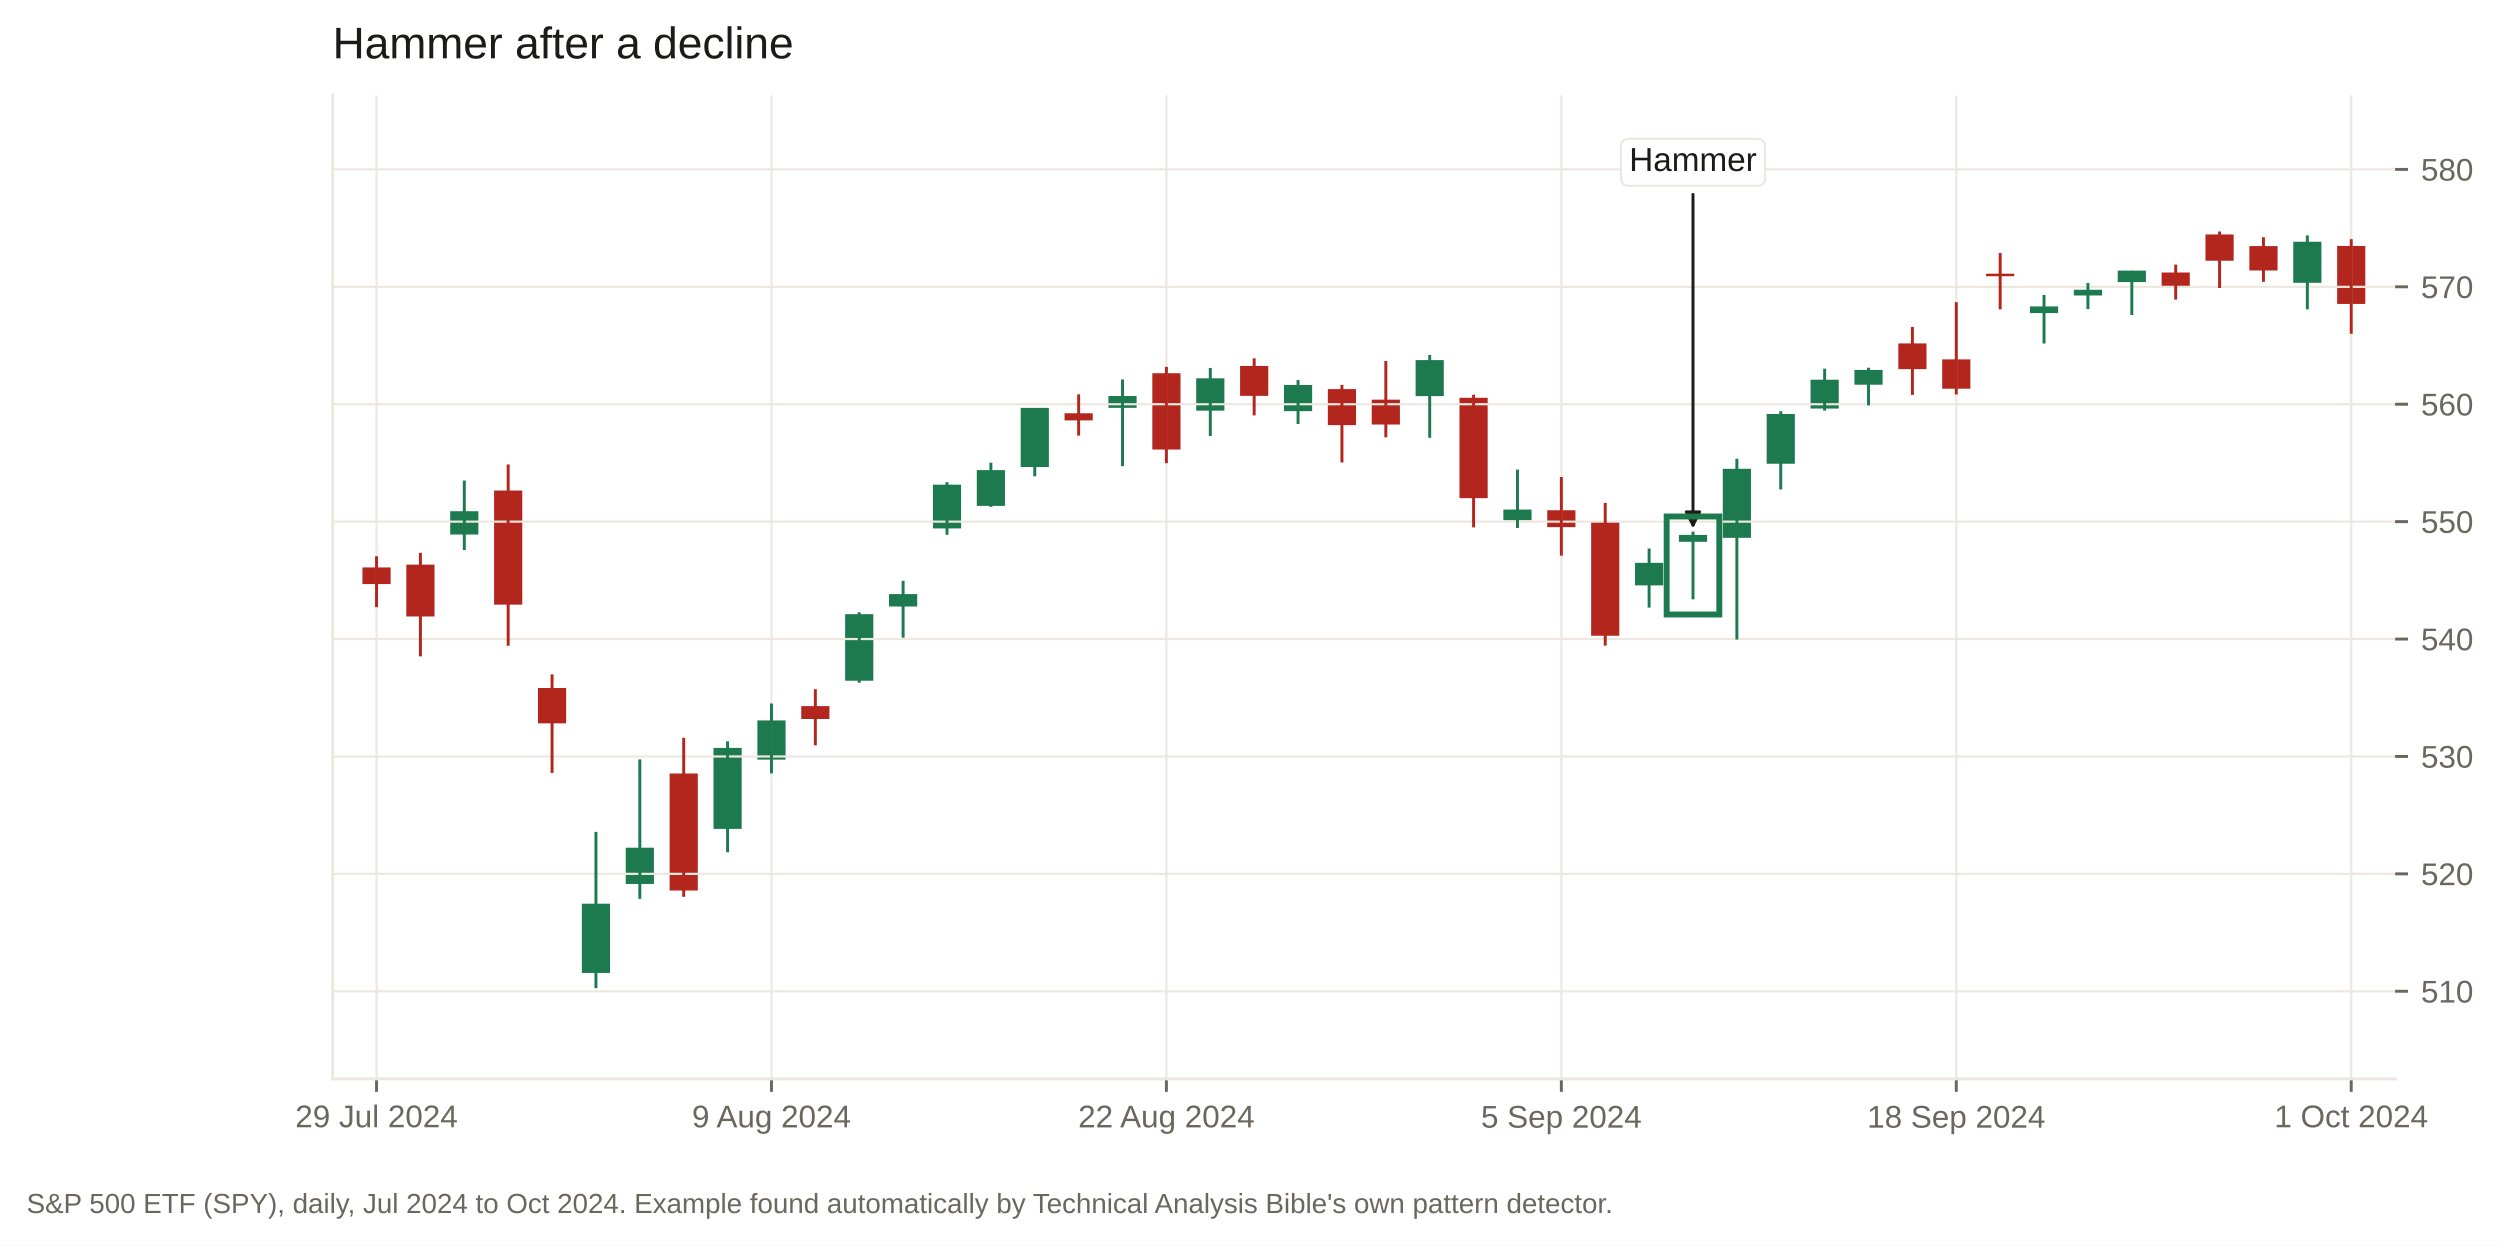
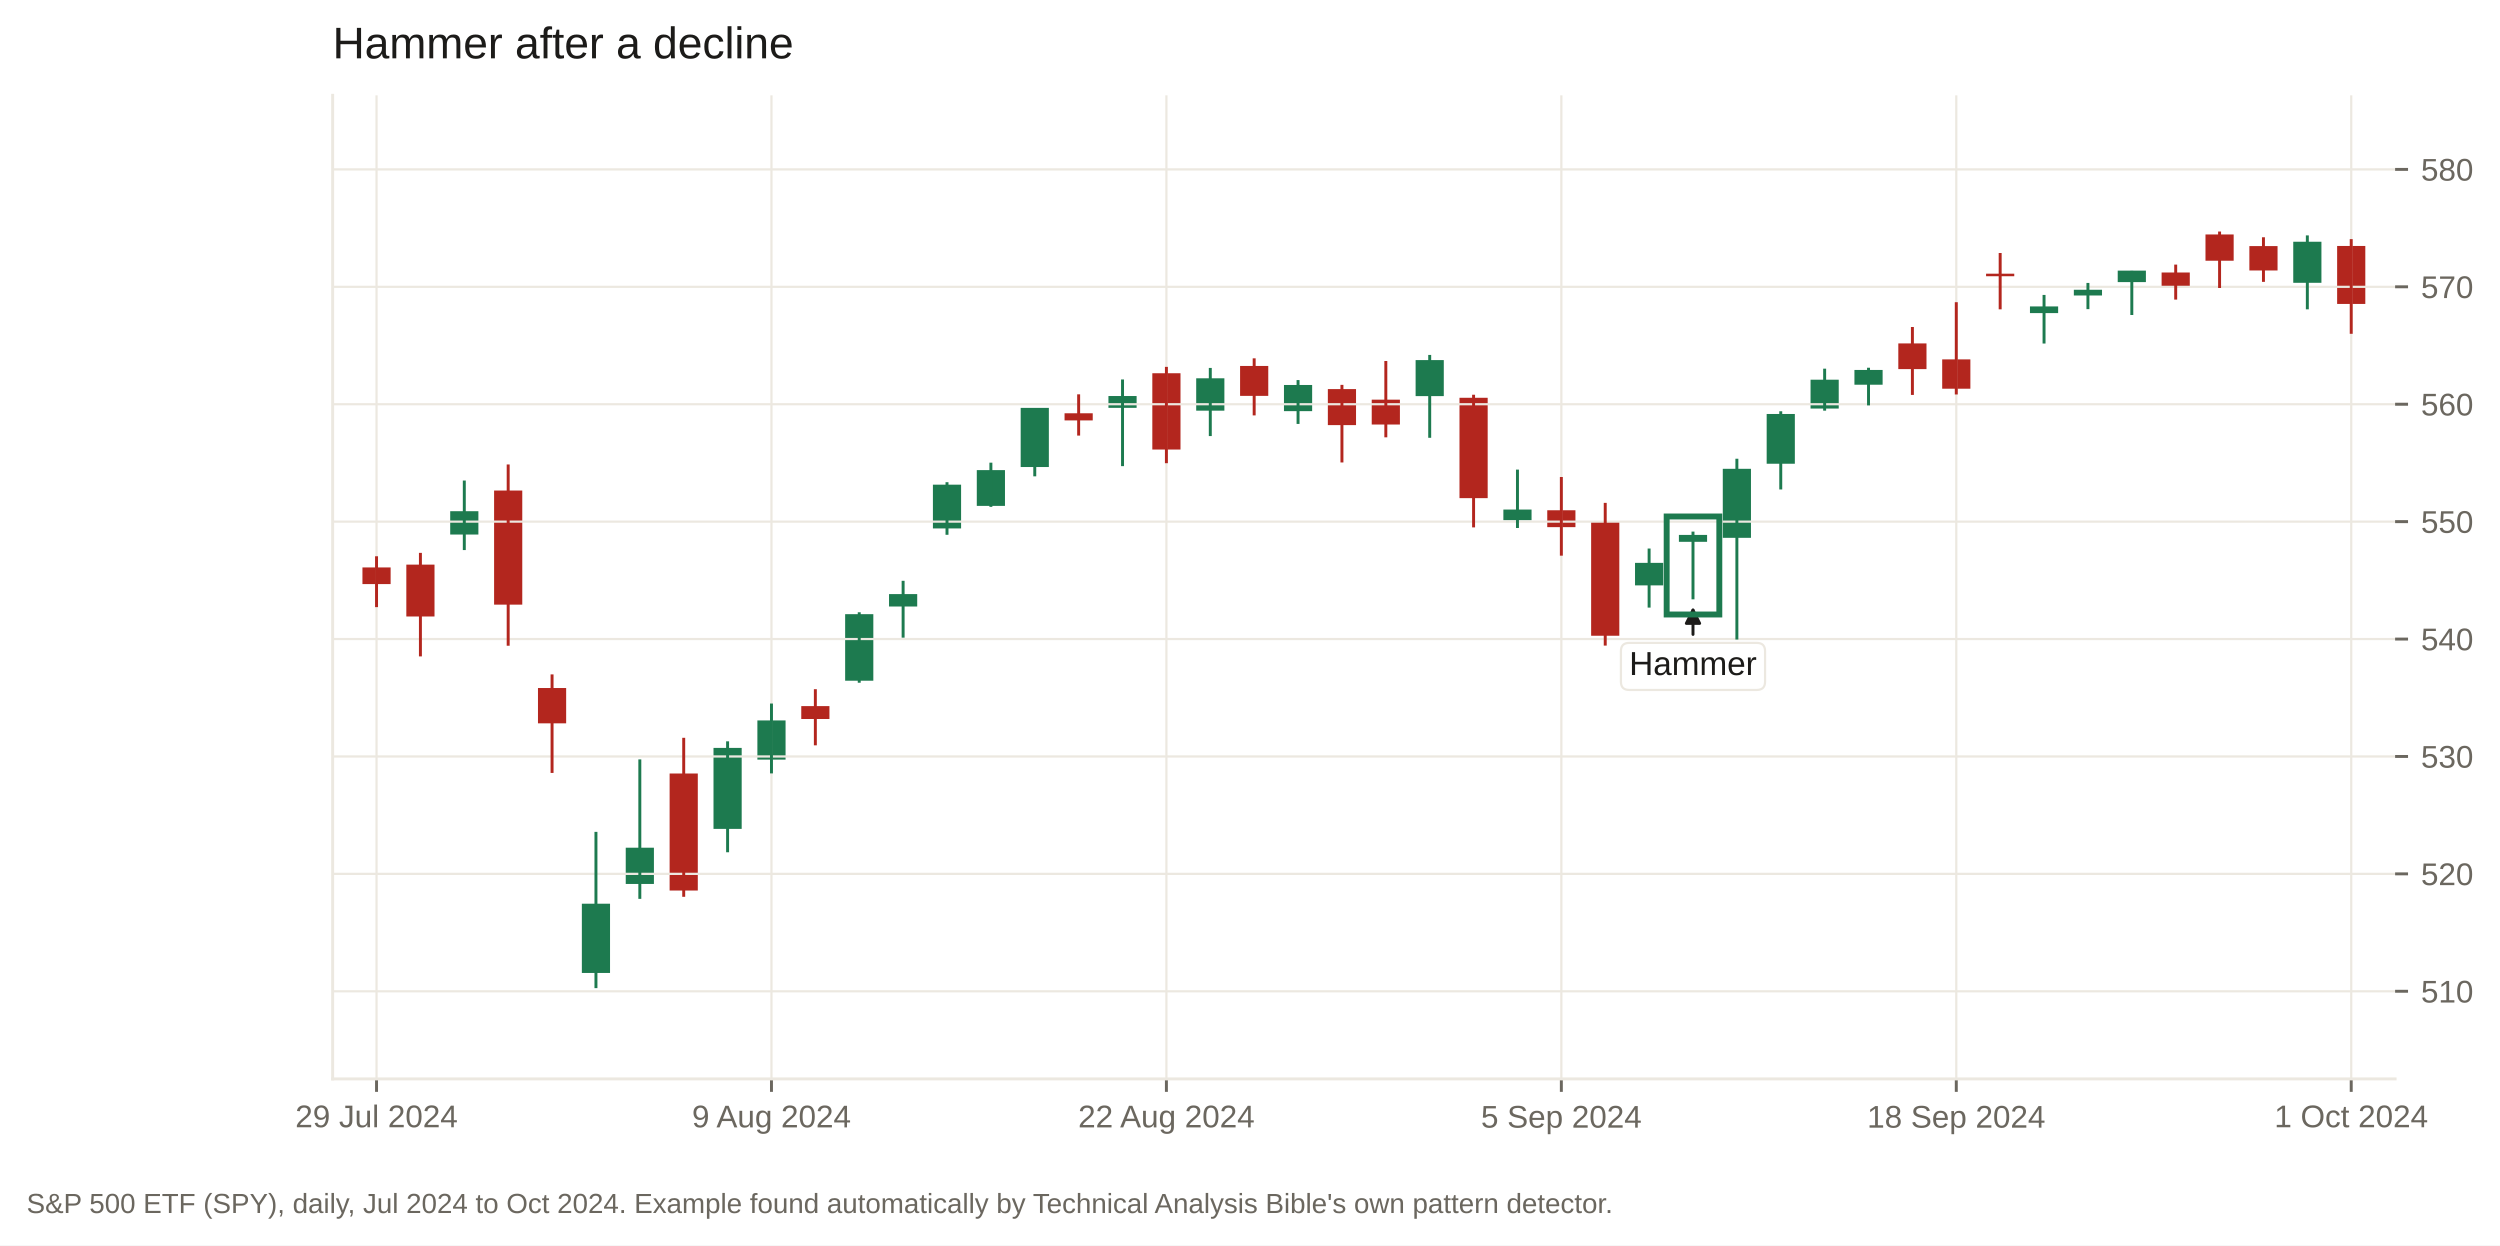
<svg xmlns="http://www.w3.org/2000/svg" xmlns:xlink="http://www.w3.org/1999/xlink" width="676.38pt" height="336.968pt" viewBox="0 0 676.38 336.968" version="1.1">
  <defs>
    <style type="text/css">*{stroke-linejoin: round; stroke-linecap: butt}</style>
  </defs>
  <g id="figure_1">
    <g id="patch_1">
      <path d="M 0 336.968  L 676.38 336.968  L 676.38 0  L 0 0  z " style="fill: #ffffff" />
    </g>
    <g id="axes_1">
      <g id="patch_2">
        <path d="M 90 291.901  L 648 291.901  L 648 25.789  L 90 25.789  z " style="fill: #ffffff" />
      </g>
      <g id="patch_3">
        <path d="M 122.055 144.37  L 129.179 144.37  L 129.179 138.557  L 122.055 138.557  z " clip-path="url(#p3b10ec6b05)" style="fill: #1d7a4f; stroke: #1d7a4f; stroke-width: 0.5; stroke-linejoin: miter" />
      </g>
      <g id="patch_4">
        <path d="M 157.672 262.985  L 164.796 262.985  L 164.796 244.751  L 157.672 244.751  z " clip-path="url(#p3b10ec6b05)" style="fill: #1d7a4f; stroke: #1d7a4f; stroke-width: 0.5; stroke-linejoin: miter" />
      </g>
      <g id="patch_5">
        <path d="M 169.545 238.906  L 176.668 238.906  L 176.668 229.599  L 169.545 229.599  z " clip-path="url(#p3b10ec6b05)" style="fill: #1d7a4f; stroke: #1d7a4f; stroke-width: 0.5; stroke-linejoin: miter" />
      </g>
      <g id="patch_6">
        <path d="M 193.289 224.008  L 200.413 224.008  L 200.413 202.598  L 193.289 202.598  z " clip-path="url(#p3b10ec6b05)" style="fill: #1d7a4f; stroke: #1d7a4f; stroke-width: 0.5; stroke-linejoin: miter" />
      </g>
      <g id="patch_7">
        <path d="M 205.162 205.266  L 212.285 205.266  L 212.285 195.164  L 205.162 195.164  z " clip-path="url(#p3b10ec6b05)" style="fill: #1d7a4f; stroke: #1d7a4f; stroke-width: 0.5; stroke-linejoin: miter" />
      </g>
      <g id="patch_8">
        <path d="M 228.906 183.919  L 236.03 183.919  L 236.03 166.416  L 228.906 166.416  z " clip-path="url(#p3b10ec6b05)" style="fill: #1d7a4f; stroke: #1d7a4f; stroke-width: 0.5; stroke-linejoin: miter" />
      </g>
      <g id="patch_9">
        <path d="M 240.779 163.843  L 247.902 163.843  L 247.902 160.984  L 240.779 160.984  z " clip-path="url(#p3b10ec6b05)" style="fill: #1d7a4f; stroke: #1d7a4f; stroke-width: 0.5; stroke-linejoin: miter" />
      </g>
      <g id="patch_10">
        <path d="M 252.651 142.718  L 259.774 142.718  L 259.774 131.378  L 252.651 131.378  z " clip-path="url(#p3b10ec6b05)" style="fill: #1d7a4f; stroke: #1d7a4f; stroke-width: 0.5; stroke-linejoin: miter" />
      </g>
      <g id="patch_11">
        <path d="M 264.523 136.619  L 271.647 136.619  L 271.647 127.439  L 264.523 127.439  z " clip-path="url(#p3b10ec6b05)" style="fill: #1d7a4f; stroke: #1d7a4f; stroke-width: 0.5; stroke-linejoin: miter" />
      </g>
      <g id="patch_12">
        <path d="M 276.396 126.105  L 283.519 126.105  L 283.519 110.603  L 276.396 110.603  z " clip-path="url(#p3b10ec6b05)" style="fill: #1d7a4f; stroke: #1d7a4f; stroke-width: 0.5; stroke-linejoin: miter" />
      </g>
      <g id="patch_13">
        <path d="M 300.14 110.094  L 307.264 110.094  L 307.264 107.394  L 300.14 107.394  z " clip-path="url(#p3b10ec6b05)" style="fill: #1d7a4f; stroke: #1d7a4f; stroke-width: 0.5; stroke-linejoin: miter" />
      </g>
      <g id="patch_14">
        <path d="M 323.885 110.857  L 331.009 110.857  L 331.009 102.598  L 323.885 102.598  z " clip-path="url(#p3b10ec6b05)" style="fill: #1d7a4f; stroke: #1d7a4f; stroke-width: 0.5; stroke-linejoin: miter" />
      </g>
      <g id="patch_15">
        <path d="M 347.63 110.984  L 354.753 110.984  L 354.753 104.408  L 347.63 104.408  z " clip-path="url(#p3b10ec6b05)" style="fill: #1d7a4f; stroke: #1d7a4f; stroke-width: 0.5; stroke-linejoin: miter" />
      </g>
      <g id="patch_16">
        <path d="M 383.247 106.918  L 390.37 106.918  L 390.37 97.674  L 383.247 97.674  z " clip-path="url(#p3b10ec6b05)" style="fill: #1d7a4f; stroke: #1d7a4f; stroke-width: 0.5; stroke-linejoin: miter" />
      </g>
      <g id="patch_17">
        <path d="M 406.991 140.495  L 414.115 140.495  L 414.115 138.112  L 406.991 138.112  z " clip-path="url(#p3b10ec6b05)" style="fill: #1d7a4f; stroke: #1d7a4f; stroke-width: 0.5; stroke-linejoin: miter" />
      </g>
      <g id="patch_18">
        <path d="M 442.609 158.125  L 449.732 158.125  L 449.732 152.534  L 442.609 152.534  z " clip-path="url(#p3b10ec6b05)" style="fill: #1d7a4f; stroke: #1d7a4f; stroke-width: 0.5; stroke-linejoin: miter" />
      </g>
      <g id="patch_19">
        <path d="M 454.481 146.34  L 461.604 146.34  L 461.604 144.974  L 454.481 144.974  z " clip-path="url(#p3b10ec6b05)" style="fill: #1d7a4f; stroke: #1d7a4f; stroke-width: 0.5; stroke-linejoin: miter" />
      </g>
      <g id="patch_20">
        <path d="M 466.353 145.26  L 473.477 145.26  L 473.477 127.089  L 466.353 127.089  z " clip-path="url(#p3b10ec6b05)" style="fill: #1d7a4f; stroke: #1d7a4f; stroke-width: 0.5; stroke-linejoin: miter" />
      </g>
      <g id="patch_21">
        <path d="M 478.226 125.215  L 485.349 125.215  L 485.349 112.254  L 478.226 112.254  z " clip-path="url(#p3b10ec6b05)" style="fill: #1d7a4f; stroke: #1d7a4f; stroke-width: 0.5; stroke-linejoin: miter" />
      </g>
      <g id="patch_22">
        <path d="M 490.098 110.285  L 497.221 110.285  L 497.221 102.979  L 490.098 102.979  z " clip-path="url(#p3b10ec6b05)" style="fill: #1d7a4f; stroke: #1d7a4f; stroke-width: 0.5; stroke-linejoin: miter" />
      </g>
      <g id="patch_23">
        <path d="M 501.97 103.837  L 509.094 103.837  L 509.094 100.342  L 501.97 100.342  z " clip-path="url(#p3b10ec6b05)" style="fill: #1d7a4f; stroke: #1d7a4f; stroke-width: 0.5; stroke-linejoin: miter" />
      </g>
      <g id="patch_24">
        <path d="M 549.46 84.459  L 556.583 84.459  L 556.583 83.157  L 549.46 83.157  z " clip-path="url(#p3b10ec6b05)" style="fill: #1d7a4f; stroke: #1d7a4f; stroke-width: 0.5; stroke-linejoin: miter" />
      </g>
      <g id="patch_25">
        <path d="M 561.332 79.694  L 568.455 79.694  L 568.455 78.646  L 561.332 78.646  z " clip-path="url(#p3b10ec6b05)" style="fill: #1d7a4f; stroke: #1d7a4f; stroke-width: 0.5; stroke-linejoin: miter" />
      </g>
      <g id="patch_26">
        <path d="M 573.204 76.073  L 580.328 76.073  L 580.328 73.468  L 573.204 73.468  z " clip-path="url(#p3b10ec6b05)" style="fill: #1d7a4f; stroke: #1d7a4f; stroke-width: 0.5; stroke-linejoin: miter" />
      </g>
      <g id="patch_27">
        <path d="M 620.694 76.263  L 627.817 76.263  L 627.817 65.653  L 620.694 65.653  z " clip-path="url(#p3b10ec6b05)" style="fill: #1d7a4f; stroke: #1d7a4f; stroke-width: 0.5; stroke-linejoin: miter" />
      </g>
      <g id="patch_28">
        <path d="M 98.311 157.775  L 105.434 157.775  L 105.434 153.773  L 98.311 153.773  z " clip-path="url(#p3b10ec6b05)" style="fill: #b3261e; stroke: #b3261e; stroke-width: 0.5; stroke-linejoin: miter" />
      </g>
      <g id="patch_29">
        <path d="M 110.183 166.543  L 117.306 166.543  L 117.306 153.011  L 110.183 153.011  z " clip-path="url(#p3b10ec6b05)" style="fill: #b3261e; stroke: #b3261e; stroke-width: 0.5; stroke-linejoin: miter" />
      </g>
      <g id="patch_30">
        <path d="M 133.928 163.335  L 141.051 163.335  L 141.051 132.966  L 133.928 132.966  z " clip-path="url(#p3b10ec6b05)" style="fill: #b3261e; stroke: #b3261e; stroke-width: 0.5; stroke-linejoin: miter" />
      </g>
      <g id="patch_31">
        <path d="M 145.8 195.45  L 152.923 195.45  L 152.923 186.397  L 145.8 186.397  z " clip-path="url(#p3b10ec6b05)" style="fill: #b3261e; stroke: #b3261e; stroke-width: 0.5; stroke-linejoin: miter" />
      </g>
      <g id="patch_32">
        <path d="M 181.417 240.685  L 188.54 240.685  L 188.54 209.523  L 181.417 209.523  z " clip-path="url(#p3b10ec6b05)" style="fill: #b3261e; stroke: #b3261e; stroke-width: 0.5; stroke-linejoin: miter" />
      </g>
      <g id="patch_33">
        <path d="M 217.034 194.275  L 224.157 194.275  L 224.157 191.289  L 217.034 191.289  z " clip-path="url(#p3b10ec6b05)" style="fill: #b3261e; stroke: #b3261e; stroke-width: 0.5; stroke-linejoin: miter" />
      </g>
      <g id="patch_34">
        <path d="M 288.268 113.493  L 295.391 113.493  L 295.391 112.064  L 288.268 112.064  z " clip-path="url(#p3b10ec6b05)" style="fill: #b3261e; stroke: #b3261e; stroke-width: 0.5; stroke-linejoin: miter" />
      </g>
      <g id="patch_35">
        <path d="M 312.013 121.372  L 319.136 121.372  L 319.136 101.232  L 312.013 101.232  z " clip-path="url(#p3b10ec6b05)" style="fill: #b3261e; stroke: #b3261e; stroke-width: 0.5; stroke-linejoin: miter" />
      </g>
      <g id="patch_36">
        <path d="M 335.757 106.854  L 342.881 106.854  L 342.881 99.262  L 335.757 99.262  z " clip-path="url(#p3b10ec6b05)" style="fill: #b3261e; stroke: #b3261e; stroke-width: 0.5; stroke-linejoin: miter" />
      </g>
      <g id="patch_37">
        <path d="M 359.502 114.764  L 366.626 114.764  L 366.626 105.52  L 359.502 105.52  z " clip-path="url(#p3b10ec6b05)" style="fill: #b3261e; stroke: #b3261e; stroke-width: 0.5; stroke-linejoin: miter" />
      </g>
      <g id="patch_38">
        <path d="M 371.374 114.605  L 378.498 114.605  L 378.498 108.379  L 371.374 108.379  z " clip-path="url(#p3b10ec6b05)" style="fill: #b3261e; stroke: #b3261e; stroke-width: 0.5; stroke-linejoin: miter" />
      </g>
      <g id="patch_39">
        <path d="M 395.119 134.523  L 402.243 134.523  L 402.243 107.871  L 395.119 107.871  z " clip-path="url(#p3b10ec6b05)" style="fill: #b3261e; stroke: #b3261e; stroke-width: 0.5; stroke-linejoin: miter" />
      </g>
      <g id="patch_40">
        <path d="M 418.864 142.369  L 425.987 142.369  L 425.987 138.303  L 418.864 138.303  z " clip-path="url(#p3b10ec6b05)" style="fill: #b3261e; stroke: #b3261e; stroke-width: 0.5; stroke-linejoin: miter" />
      </g>
      <g id="patch_41">
        <path d="M 430.736 171.753  L 437.86 171.753  L 437.86 141.321  L 430.736 141.321  z " clip-path="url(#p3b10ec6b05)" style="fill: #b3261e; stroke: #b3261e; stroke-width: 0.5; stroke-linejoin: miter" />
      </g>
      <g id="patch_42">
        <path d="M 513.843 99.612  L 520.966 99.612  L 520.966 93.163  L 513.843 93.163  z " clip-path="url(#p3b10ec6b05)" style="fill: #b3261e; stroke: #b3261e; stroke-width: 0.5; stroke-linejoin: miter" />
      </g>
      <g id="patch_43">
        <path d="M 525.715 104.916  L 532.838 104.916  L 532.838 97.483  L 525.715 97.483  z " clip-path="url(#p3b10ec6b05)" style="fill: #b3261e; stroke: #b3261e; stroke-width: 0.5; stroke-linejoin: miter" />
      </g>
      <g id="patch_44">
        <path d="M 537.587 74.485  L 544.711 74.485  L 544.711 74.298  L 537.587 74.298  z " clip-path="url(#p3b10ec6b05)" style="fill: #b3261e; stroke: #b3261e; stroke-width: 0.5; stroke-linejoin: miter" />
      </g>
      <g id="patch_45">
        <path d="M 585.077 77.471  L 592.2 77.471  L 592.2 73.976  L 585.077 73.976  z " clip-path="url(#p3b10ec6b05)" style="fill: #b3261e; stroke: #b3261e; stroke-width: 0.5; stroke-linejoin: miter" />
      </g>
      <g id="patch_46">
        <path d="M 596.949 70.291  L 604.072 70.291  L 604.072 63.684  L 596.949 63.684  z " clip-path="url(#p3b10ec6b05)" style="fill: #b3261e; stroke: #b3261e; stroke-width: 0.5; stroke-linejoin: miter" />
      </g>
      <g id="patch_47">
        <path d="M 608.821 72.928  L 615.945 72.928  L 615.945 66.829  L 608.821 66.829  z " clip-path="url(#p3b10ec6b05)" style="fill: #b3261e; stroke: #b3261e; stroke-width: 0.5; stroke-linejoin: miter" />
      </g>
      <g id="patch_48">
        <path d="M 632.566 81.981  L 639.689 81.981  L 639.689 66.797  L 632.566 66.797  z " clip-path="url(#p3b10ec6b05)" style="fill: #b3261e; stroke: #b3261e; stroke-width: 0.5; stroke-linejoin: miter" />
      </g>
      <g id="matplotlib.axis_1">
        <g id="xtick_1">
          <g id="line2d_1">
            <path d="M 101.872 291.901  L 101.872 25.789  " clip-path="url(#p3b10ec6b05)" style="fill: none; stroke: #ece8e0; stroke-width: 0.6; stroke-linecap: square" />
          </g>
          <g id="line2d_2">
            <defs>
              <path id="m0bef562a2a" d="M 0 0  L 0 3.5  " style="stroke: #6b675f; stroke-width: 0.8" />
            </defs>
            <g>
              <use xlink:href="#m0bef562a2a" x="101.872" y="291.901" style="fill: #6b675f; stroke: #6b675f; stroke-width: 0.8" />
            </g>
          </g>
          <g id="text_1">
            <text style="font-size: 8.5px; font-family: 'Arial', 'Helvetica', 'DejaVu Sans', sans-serif; text-anchor: middle; fill: #6b675f" x="101.872" y="304.986" transform="rotate(-0 101.8723 304.9855)">29 Jul 2024</text>
          </g>
        </g>
        <g id="xtick_2">
          <g id="line2d_3">
            <path d="M 208.723 291.901  L 208.723 25.789  " clip-path="url(#p3b10ec6b05)" style="fill: none; stroke: #ece8e0; stroke-width: 0.6; stroke-linecap: square" />
          </g>
          <g id="line2d_4">
            <g>
              <use xlink:href="#m0bef562a2a" x="208.723" y="291.901" style="fill: #6b675f; stroke: #6b675f; stroke-width: 0.8" />
            </g>
          </g>
          <g id="text_2">
            <text style="font-size: 8.5px; font-family: 'Arial', 'Helvetica', 'DejaVu Sans', sans-serif; text-anchor: middle; fill: #6b675f" x="208.723" y="305.011" transform="rotate(-0 208.7234 305.0107)">9 Aug 2024</text>
          </g>
        </g>
        <g id="xtick_3">
          <g id="line2d_5">
            <path d="M 315.574 291.901  L 315.574 25.789  " clip-path="url(#p3b10ec6b05)" style="fill: none; stroke: #ece8e0; stroke-width: 0.6; stroke-linecap: square" />
          </g>
          <g id="line2d_6">
            <g>
              <use xlink:href="#m0bef562a2a" x="315.574" y="291.901" style="fill: #6b675f; stroke: #6b675f; stroke-width: 0.8" />
            </g>
          </g>
          <g id="text_3">
            <text style="font-size: 8.5px; font-family: 'Arial', 'Helvetica', 'DejaVu Sans', sans-serif; text-anchor: middle; fill: #6b675f" x="315.574" y="305.011" transform="rotate(-0 315.5745 305.0107)">22 Aug 2024</text>
          </g>
        </g>
        <g id="xtick_4">
          <g id="line2d_7">
            <path d="M 422.426 291.901  L 422.426 25.789  " clip-path="url(#p3b10ec6b05)" style="fill: none; stroke: #ece8e0; stroke-width: 0.6; stroke-linecap: square" />
          </g>
          <g id="line2d_8">
            <g>
              <use xlink:href="#m0bef562a2a" x="422.426" y="291.901" style="fill: #6b675f; stroke: #6b675f; stroke-width: 0.8" />
            </g>
          </g>
          <g id="text_4">
            <text style="font-size: 8.5px; font-family: 'Arial', 'Helvetica', 'DejaVu Sans', sans-serif; text-anchor: middle; fill: #6b675f" x="422.426" y="305.089" transform="rotate(-0 422.4255 305.0891)">5 Sep 2024</text>
          </g>
        </g>
        <g id="xtick_5">
          <g id="line2d_9">
            <path d="M 529.277 291.901  L 529.277 25.789  " clip-path="url(#p3b10ec6b05)" style="fill: none; stroke: #ece8e0; stroke-width: 0.6; stroke-linecap: square" />
          </g>
          <g id="line2d_10">
            <g>
              <use xlink:href="#m0bef562a2a" x="529.277" y="291.901" style="fill: #6b675f; stroke: #6b675f; stroke-width: 0.8" />
            </g>
          </g>
          <g id="text_5">
            <text style="font-size: 8.5px; font-family: 'Arial', 'Helvetica', 'DejaVu Sans', sans-serif; text-anchor: middle; fill: #6b675f" x="529.277" y="305.089" transform="rotate(-0 529.2766 305.0891)">18 Sep 2024</text>
          </g>
        </g>
        <g id="xtick_6">
          <g id="line2d_11">
            <path d="M 636.128 291.901  L 636.128 25.789  " clip-path="url(#p3b10ec6b05)" style="fill: none; stroke: #ece8e0; stroke-width: 0.6; stroke-linecap: square" />
          </g>
          <g id="line2d_12">
            <g>
              <use xlink:href="#m0bef562a2a" x="636.128" y="291.901" style="fill: #6b675f; stroke: #6b675f; stroke-width: 0.8" />
            </g>
          </g>
          <g id="text_6">
            <text style="font-size: 8.5px; font-family: 'Arial', 'Helvetica', 'DejaVu Sans', sans-serif; text-anchor: middle; fill: #6b675f" x="636.128" y="304.986" transform="rotate(-0 636.1277 304.9855)">1 Oct 2024</text>
          </g>
        </g>
      </g>
      <g id="matplotlib.axis_2">
        <g id="ytick_1">
          <g id="line2d_13">
            <path d="M 90 268.195  L 648 268.195  " clip-path="url(#p3b10ec6b05)" style="fill: none; stroke: #ece8e0; stroke-width: 0.6; stroke-linecap: square" />
          </g>
          <g id="line2d_14">
            <defs>
              <path id="m4caac02490" d="M 0 0  L 3.5 0  " style="stroke: #6b675f; stroke-width: 0.8" />
            </defs>
            <g>
              <use xlink:href="#m4caac02490" x="648" y="268.195" style="fill: #6b675f; stroke: #6b675f; stroke-width: 0.8" />
            </g>
          </g>
          <g id="text_7">
            <text style="font-size: 8.5px; font-family: 'Arial', 'Helvetica', 'DejaVu Sans', sans-serif; text-anchor: start; fill: #6b675f" x="655" y="271.237" transform="rotate(-0 655 271.2369)">510</text>
          </g>
        </g>
        <g id="ytick_2">
          <g id="line2d_15">
            <path d="M 90 236.429  L 648 236.429  " clip-path="url(#p3b10ec6b05)" style="fill: none; stroke: #ece8e0; stroke-width: 0.6; stroke-linecap: square" />
          </g>
          <g id="line2d_16">
            <g>
              <use xlink:href="#m4caac02490" x="648" y="236.429" style="fill: #6b675f; stroke: #6b675f; stroke-width: 0.8" />
            </g>
          </g>
          <g id="text_8">
            <text style="font-size: 8.5px; font-family: 'Arial', 'Helvetica', 'DejaVu Sans', sans-serif; text-anchor: start; fill: #6b675f" x="655" y="239.471" transform="rotate(-0 655 239.4707)">520</text>
          </g>
        </g>
        <g id="ytick_3">
          <g id="line2d_17">
            <path d="M 90 204.662  L 648 204.662  " clip-path="url(#p3b10ec6b05)" style="fill: none; stroke: #ece8e0; stroke-width: 0.6; stroke-linecap: square" />
          </g>
          <g id="line2d_18">
            <g>
              <use xlink:href="#m4caac02490" x="648" y="204.662" style="fill: #6b675f; stroke: #6b675f; stroke-width: 0.8" />
            </g>
          </g>
          <g id="text_9">
            <text style="font-size: 8.5px; font-family: 'Arial', 'Helvetica', 'DejaVu Sans', sans-serif; text-anchor: start; fill: #6b675f" x="655" y="207.705" transform="rotate(-0 655 207.7045)">530</text>
          </g>
        </g>
        <g id="ytick_4">
          <g id="line2d_19">
            <path d="M 90 172.896  L 648 172.896  " clip-path="url(#p3b10ec6b05)" style="fill: none; stroke: #ece8e0; stroke-width: 0.6; stroke-linecap: square" />
          </g>
          <g id="line2d_20">
            <g>
              <use xlink:href="#m4caac02490" x="648" y="172.896" style="fill: #6b675f; stroke: #6b675f; stroke-width: 0.8" />
            </g>
          </g>
          <g id="text_10">
            <text style="font-size: 8.5px; font-family: 'Arial', 'Helvetica', 'DejaVu Sans', sans-serif; text-anchor: start; fill: #6b675f" x="655" y="175.938" transform="rotate(-0 655 175.9383)">540</text>
          </g>
        </g>
        <g id="ytick_5">
          <g id="line2d_21">
            <path d="M 90 141.13  L 648 141.13  " clip-path="url(#p3b10ec6b05)" style="fill: none; stroke: #ece8e0; stroke-width: 0.6; stroke-linecap: square" />
          </g>
          <g id="line2d_22">
            <g>
              <use xlink:href="#m4caac02490" x="648" y="141.13" style="fill: #6b675f; stroke: #6b675f; stroke-width: 0.8" />
            </g>
          </g>
          <g id="text_11">
            <text style="font-size: 8.5px; font-family: 'Arial', 'Helvetica', 'DejaVu Sans', sans-serif; text-anchor: start; fill: #6b675f" x="655" y="144.172" transform="rotate(-0 655 144.1721)">550</text>
          </g>
        </g>
        <g id="ytick_6">
          <g id="line2d_23">
            <path d="M 90 109.364  L 648 109.364  " clip-path="url(#p3b10ec6b05)" style="fill: none; stroke: #ece8e0; stroke-width: 0.6; stroke-linecap: square" />
          </g>
          <g id="line2d_24">
            <g>
              <use xlink:href="#m4caac02490" x="648" y="109.364" style="fill: #6b675f; stroke: #6b675f; stroke-width: 0.8" />
            </g>
          </g>
          <g id="text_12">
            <text style="font-size: 8.5px; font-family: 'Arial', 'Helvetica', 'DejaVu Sans', sans-serif; text-anchor: start; fill: #6b675f" x="655" y="112.406" transform="rotate(-0 655 112.4059)">560</text>
          </g>
        </g>
        <g id="ytick_7">
          <g id="line2d_25">
            <path d="M 90 77.598  L 648 77.598  " clip-path="url(#p3b10ec6b05)" style="fill: none; stroke: #ece8e0; stroke-width: 0.6; stroke-linecap: square" />
          </g>
          <g id="line2d_26">
            <g>
              <use xlink:href="#m4caac02490" x="648" y="77.598" style="fill: #6b675f; stroke: #6b675f; stroke-width: 0.8" />
            </g>
          </g>
          <g id="text_13">
            <text style="font-size: 8.5px; font-family: 'Arial', 'Helvetica', 'DejaVu Sans', sans-serif; text-anchor: start; fill: #6b675f" x="655" y="80.64" transform="rotate(-0 655 80.63967)">570</text>
          </g>
        </g>
        <g id="ytick_8">
          <g id="line2d_27">
            <path d="M 90 45.831  L 648 45.831  " clip-path="url(#p3b10ec6b05)" style="fill: none; stroke: #ece8e0; stroke-width: 0.6; stroke-linecap: square" />
          </g>
          <g id="line2d_28">
            <g>
              <use xlink:href="#m4caac02490" x="648" y="45.831" style="fill: #6b675f; stroke: #6b675f; stroke-width: 0.8" />
            </g>
          </g>
          <g id="text_14">
            <text style="font-size: 8.5px; font-family: 'Arial', 'Helvetica', 'DejaVu Sans', sans-serif; text-anchor: start; fill: #6b675f" x="655" y="48.873" transform="rotate(-0 655 48.87346)">580</text>
          </g>
        </g>
      </g>
      <g id="LineCollection_1">
        <path d="M 125.617 148.817  L 125.617 130.012  " clip-path="url(#p3b10ec6b05)" style="fill: none; stroke: #1d7a4f; stroke-width: 0.8" />
        <path d="M 161.234 267.337  L 161.234 225.056  " clip-path="url(#p3b10ec6b05)" style="fill: none; stroke: #1d7a4f; stroke-width: 0.8" />
        <path d="M 173.106 243.195  L 173.106 205.457  " clip-path="url(#p3b10ec6b05)" style="fill: none; stroke: #1d7a4f; stroke-width: 0.8" />
        <path d="M 196.851 230.584  L 196.851 200.565  " clip-path="url(#p3b10ec6b05)" style="fill: none; stroke: #1d7a4f; stroke-width: 0.8" />
        <path d="M 208.723 209.237  L 208.723 190.336  " clip-path="url(#p3b10ec6b05)" style="fill: none; stroke: #1d7a4f; stroke-width: 0.8" />
        <path d="M 232.468 184.713  L 232.468 165.653  " clip-path="url(#p3b10ec6b05)" style="fill: none; stroke: #1d7a4f; stroke-width: 0.8" />
        <path d="M 244.34 172.515  L 244.34 157.14  " clip-path="url(#p3b10ec6b05)" style="fill: none; stroke: #1d7a4f; stroke-width: 0.8" />
        <path d="M 256.213 144.688  L 256.213 130.457  " clip-path="url(#p3b10ec6b05)" style="fill: none; stroke: #1d7a4f; stroke-width: 0.8" />
        <path d="M 268.085 137.127  L 268.085 125.183  " clip-path="url(#p3b10ec6b05)" style="fill: none; stroke: #1d7a4f; stroke-width: 0.8" />
        <path d="M 279.957 128.868  L 279.957 110.603  " clip-path="url(#p3b10ec6b05)" style="fill: none; stroke: #1d7a4f; stroke-width: 0.8" />
        <path d="M 303.702 126.105  L 303.702 102.661  " clip-path="url(#p3b10ec6b05)" style="fill: none; stroke: #1d7a4f; stroke-width: 0.8" />
        <path d="M 327.447 117.973  L 327.447 99.548  " clip-path="url(#p3b10ec6b05)" style="fill: none; stroke: #1d7a4f; stroke-width: 0.8" />
        <path d="M 351.191 114.7  L 351.191 102.82  " clip-path="url(#p3b10ec6b05)" style="fill: none; stroke: #1d7a4f; stroke-width: 0.8" />
        <path d="M 386.809 118.449  L 386.809 96.022  " clip-path="url(#p3b10ec6b05)" style="fill: none; stroke: #1d7a4f; stroke-width: 0.8" />
        <path d="M 410.553 142.845  L 410.553 127.058  " clip-path="url(#p3b10ec6b05)" style="fill: none; stroke: #1d7a4f; stroke-width: 0.8" />
        <path d="M 446.17 164.383  L 446.17 148.404  " clip-path="url(#p3b10ec6b05)" style="fill: none; stroke: #1d7a4f; stroke-width: 0.8" />
        <path d="M 458.043 162.159  L 458.043 143.83  " clip-path="url(#p3b10ec6b05)" style="fill: none; stroke: #1d7a4f; stroke-width: 0.8" />
        <path d="M 469.915 173.023  L 469.915 124.103  " clip-path="url(#p3b10ec6b05)" style="fill: none; stroke: #1d7a4f; stroke-width: 0.8" />
        <path d="M 481.787 132.426  L 481.787 111.27  " clip-path="url(#p3b10ec6b05)" style="fill: none; stroke: #1d7a4f; stroke-width: 0.8" />
        <path d="M 493.66 111.111  L 493.66 99.739  " clip-path="url(#p3b10ec6b05)" style="fill: none; stroke: #1d7a4f; stroke-width: 0.8" />
        <path d="M 505.532 109.681  L 505.532 99.485  " clip-path="url(#p3b10ec6b05)" style="fill: none; stroke: #1d7a4f; stroke-width: 0.8" />
        <path d="M 553.021 92.941  L 553.021 79.789  " clip-path="url(#p3b10ec6b05)" style="fill: none; stroke: #1d7a4f; stroke-width: 0.8" />
        <path d="M 564.894 83.633  L 564.894 76.549  " clip-path="url(#p3b10ec6b05)" style="fill: none; stroke: #1d7a4f; stroke-width: 0.8" />
        <path d="M 576.766 85.222  L 576.766 73.277  " clip-path="url(#p3b10ec6b05)" style="fill: none; stroke: #1d7a4f; stroke-width: 0.8" />
        <path d="M 624.255 83.697  L 624.255 63.684  " clip-path="url(#p3b10ec6b05)" style="fill: none; stroke: #1d7a4f; stroke-width: 0.8" />
      </g>
      <g id="LineCollection_2">
        <path d="M 101.872 164.256  L 101.872 150.501  " clip-path="url(#p3b10ec6b05)" style="fill: none; stroke: #b3261e; stroke-width: 0.8" />
        <path d="M 113.745 177.598  L 113.745 149.58  " clip-path="url(#p3b10ec6b05)" style="fill: none; stroke: #b3261e; stroke-width: 0.8" />
        <path d="M 137.489 174.707  L 137.489 125.66  " clip-path="url(#p3b10ec6b05)" style="fill: none; stroke: #b3261e; stroke-width: 0.8" />
        <path d="M 149.362 209.11  L 149.362 182.458  " clip-path="url(#p3b10ec6b05)" style="fill: none; stroke: #b3261e; stroke-width: 0.8" />
        <path d="M 184.979 242.623  L 184.979 199.612  " clip-path="url(#p3b10ec6b05)" style="fill: none; stroke: #b3261e; stroke-width: 0.8" />
        <path d="M 220.596 201.645  L 220.596 186.46  " clip-path="url(#p3b10ec6b05)" style="fill: none; stroke: #b3261e; stroke-width: 0.8" />
        <path d="M 291.83 117.845  L 291.83 106.695  " clip-path="url(#p3b10ec6b05)" style="fill: none; stroke: #b3261e; stroke-width: 0.8" />
        <path d="M 315.574 125.311  L 315.574 99.262  " clip-path="url(#p3b10ec6b05)" style="fill: none; stroke: #b3261e; stroke-width: 0.8" />
        <path d="M 339.319 112.382  L 339.319 96.943  " clip-path="url(#p3b10ec6b05)" style="fill: none; stroke: #b3261e; stroke-width: 0.8" />
        <path d="M 363.064 125.12  L 363.064 104.122  " clip-path="url(#p3b10ec6b05)" style="fill: none; stroke: #b3261e; stroke-width: 0.8" />
        <path d="M 374.936 118.322  L 374.936 97.674  " clip-path="url(#p3b10ec6b05)" style="fill: none; stroke: #b3261e; stroke-width: 0.8" />
        <path d="M 398.681 142.687  L 398.681 106.791  " clip-path="url(#p3b10ec6b05)" style="fill: none; stroke: #b3261e; stroke-width: 0.8" />
        <path d="M 422.426 150.342  L 422.426 129.059  " clip-path="url(#p3b10ec6b05)" style="fill: none; stroke: #b3261e; stroke-width: 0.8" />
        <path d="M 434.298 174.675  L 434.298 136.047  " clip-path="url(#p3b10ec6b05)" style="fill: none; stroke: #b3261e; stroke-width: 0.8" />
        <path d="M 517.404 106.854  L 517.404 88.462  " clip-path="url(#p3b10ec6b05)" style="fill: none; stroke: #b3261e; stroke-width: 0.8" />
        <path d="M 529.277 106.727  L 529.277 81.759  " clip-path="url(#p3b10ec6b05)" style="fill: none; stroke: #b3261e; stroke-width: 0.8" />
        <path d="M 541.149 83.697  L 541.149 68.449  " clip-path="url(#p3b10ec6b05)" style="fill: none; stroke: #b3261e; stroke-width: 0.8" />
        <path d="M 588.638 81.06  L 588.638 71.594  " clip-path="url(#p3b10ec6b05)" style="fill: none; stroke: #b3261e; stroke-width: 0.8" />
        <path d="M 600.511 77.915  L 600.511 62.636  " clip-path="url(#p3b10ec6b05)" style="fill: none; stroke: #b3261e; stroke-width: 0.8" />
        <path d="M 612.383 76.263  L 612.383 64.192  " clip-path="url(#p3b10ec6b05)" style="fill: none; stroke: #b3261e; stroke-width: 0.8" />
        <path d="M 636.128 90.304  L 636.128 64.701  " clip-path="url(#p3b10ec6b05)" style="fill: none; stroke: #b3261e; stroke-width: 0.8" />
      </g>
      <g id="patch_49">
        <path d="M 90 291.901  L 90 25.789  " style="fill: none; stroke: #ece8e0; stroke-width: 0.8; stroke-linejoin: miter; stroke-linecap: square" />
      </g>
      <g id="patch_50">
        <path d="M 90 291.901  L 648 291.901  " style="fill: none; stroke: #ece8e0; stroke-width: 0.8; stroke-linejoin: miter; stroke-linecap: square" />
      </g>
      <g id="patch_51">
-         <path d="M 458.043 52.598  Q 458.043 97.787 458.043 142.081  " style="fill: none; stroke: #1c1b19; stroke-width: 0.8; stroke-linecap: round" />
-         <path d="M 459.843 138.481  L 458.043 142.081  L 456.243 138.481  z " style="fill: #1c1b19; stroke: #1c1b19; stroke-width: 0.8; stroke-linecap: round" />
+         <path d="M 458.043 171.638  Q 458.043 167.901 458.043 165.058  " style="fill: none; stroke: #1c1b19; stroke-width: 0.8; stroke-linecap: round" />
+         <path d="M 456.243 168.658  L 458.043 165.058  L 459.843 168.658  z " style="fill: #1c1b19; stroke: #1c1b19; stroke-width: 0.8; stroke-linecap: round" />
      </g>
      <g id="text_15">
        <g id="patch_52">
-           <path d="M 440.793 50.298  L 475.292 50.298  Q 477.542 50.298 477.542 48.048  L 477.542 39.817  Q 477.542 37.567 475.292 37.567  L 440.793 37.567  Q 438.543 37.567 438.543 39.817  L 438.543 48.048  Q 438.543 50.298 440.793 50.298  z " style="fill: #ffffff; stroke: #ece8e0; stroke-width: 0.6; stroke-linejoin: miter" />
-         </g>
-         <text style="font-size: 9px; font-family: 'Arial', 'Helvetica', 'DejaVu Sans', sans-serif; text-anchor: middle; fill: #1c1b19" x="458.043" y="46.26" transform="rotate(-0 458.0426 46.25953)">Hammer</text>
+           <path d="M 440.793 186.668  L 475.292 186.668  Q 477.542 186.668 477.542 184.418  L 477.542 176.187  Q 477.542 173.937 475.292 173.937  L 440.793 173.937  Q 438.543 173.937 438.543 176.187  L 438.543 184.418  Q 438.543 186.668 440.793 186.668  z " style="fill: #ffffff; stroke: #ece8e0; stroke-width: 0.6; stroke-linejoin: miter" />
+         </g>
+         <text style="font-size: 9px; font-family: 'Arial', 'Helvetica', 'DejaVu Sans', sans-serif; text-anchor: middle; fill: #1c1b19" x="458.043" y="182.629" transform="rotate(-0 458.0426 182.6294)">Hammer</text>
      </g>
      <g id="text_16">
        <text style="font-size: 12px; font-family: 'Arial', 'Helvetica', 'DejaVu Sans', sans-serif; text-anchor: start; fill: #1c1b19" x="90" y="15.789" transform="rotate(-0 90 15.78937)">Hammer after a decline</text>
      </g>
      <g id="patch_53">
        <path d="M 450.919 166.253  L 465.166 166.253  L 465.166 139.736  L 450.919 139.736  L 450.919 166.253  z " clip-path="url(#p3b10ec6b05)" style="fill: none; stroke: #1d7a4f; stroke-width: 1.6; stroke-linejoin: miter" />
      </g>
    </g>
    <g id="text_17">
      <text style="font-size: 7.5px; font-family: 'Arial', 'Helvetica', 'DejaVu Sans', sans-serif; text-anchor: start; fill: #6b675f" x="7.2" y="328.189" transform="rotate(-0 7.2 328.1894)">S&amp;P 500 ETF (SPY), daily, Jul 2024 to Oct 2024. Example found automatically by Technical Analysis Bible's own pattern detector.</text>
    </g>
  </g>
  <defs>
    <clipPath id="p3b10ec6b05">
      <rect x="90" y="25.789" width="558" height="266.112" />
    </clipPath>
  </defs>
</svg>
